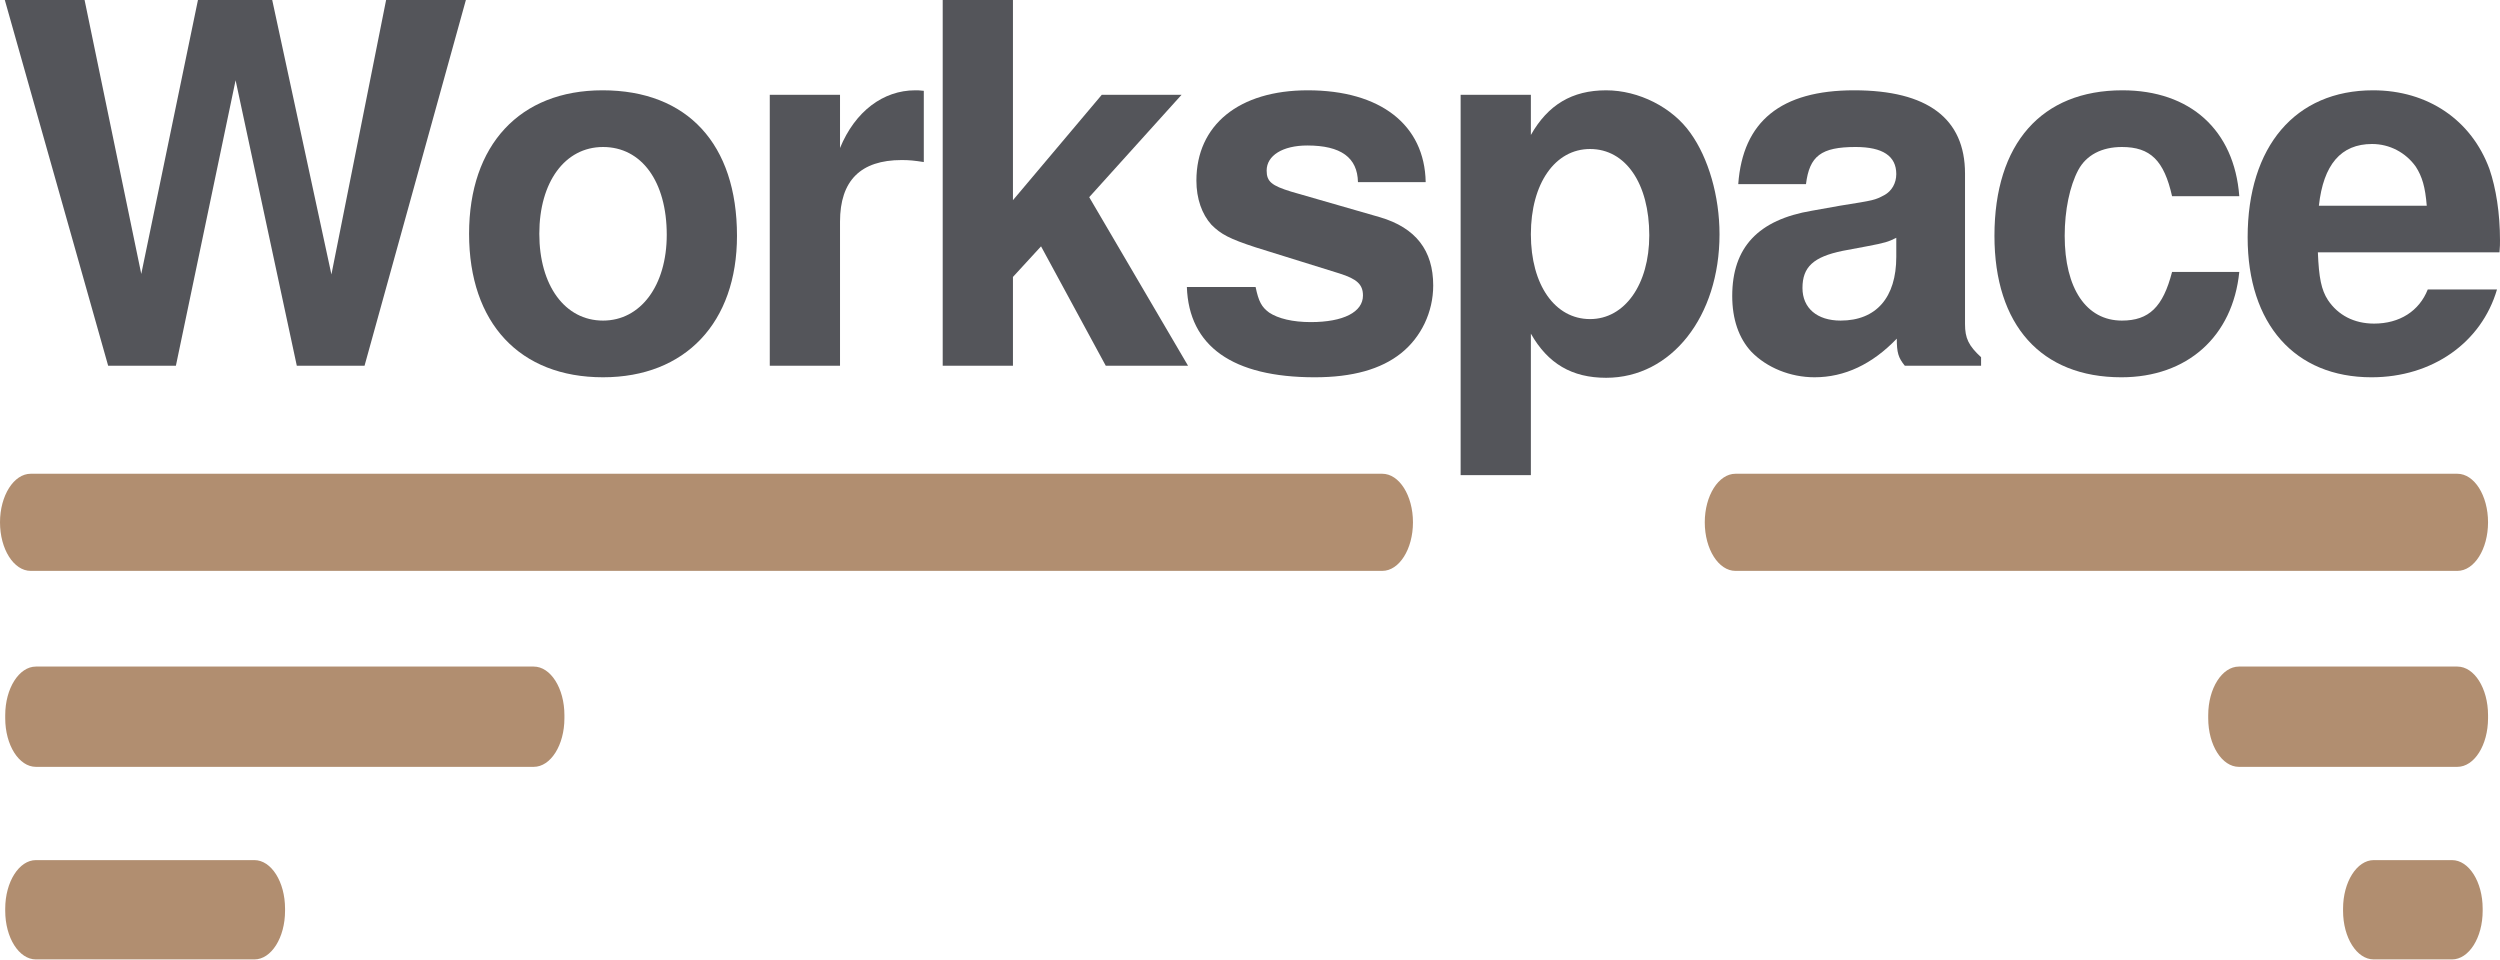
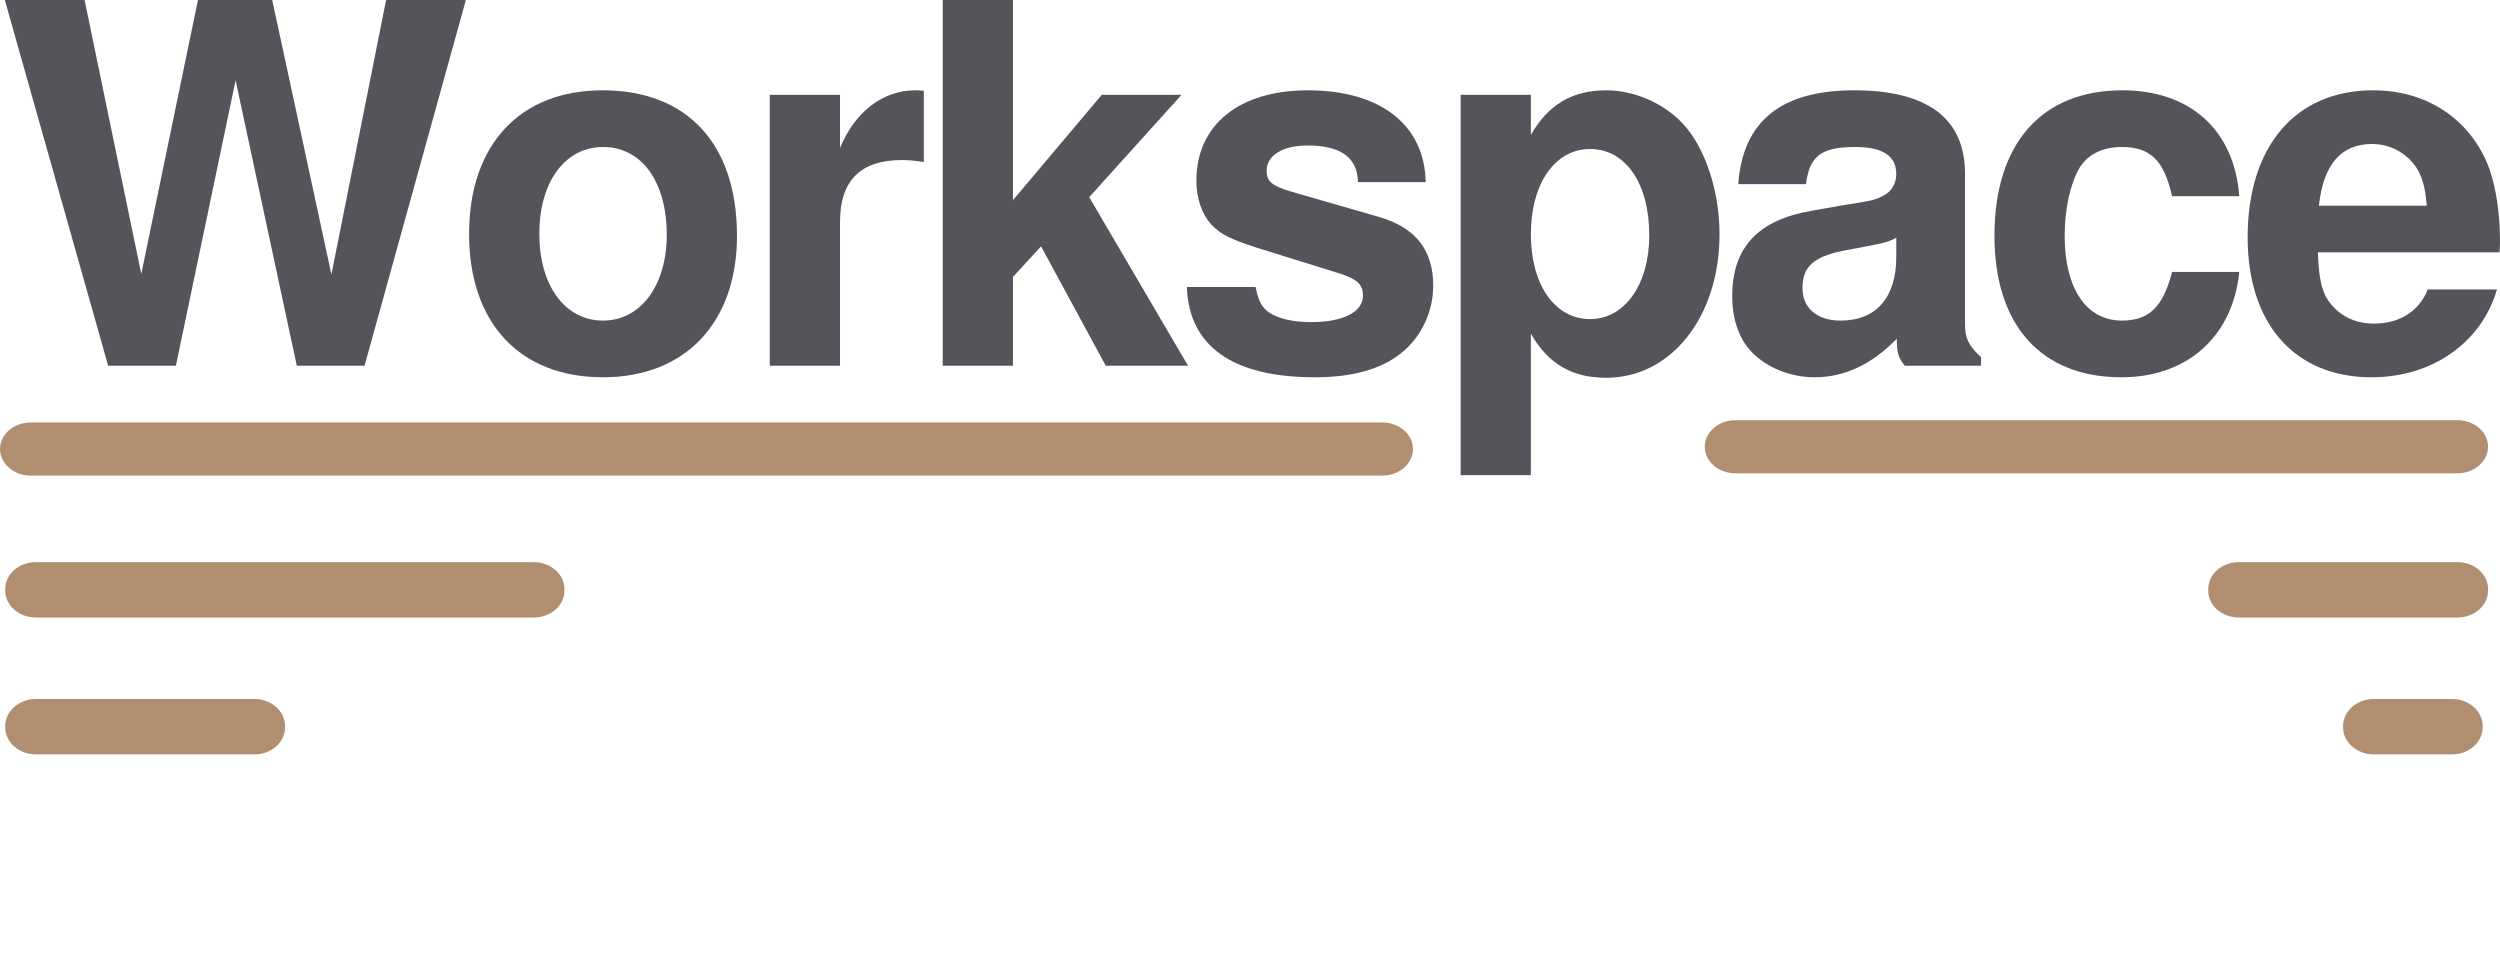
<svg xmlns="http://www.w3.org/2000/svg" xmlns:xlink="http://www.w3.org/1999/xlink" width="451.158" height="173.141" viewBox="0 0 451.158 173.141" version="1.1" id="svg48">
  <defs id="defs8">
    <path id="jf7ba" d="m 314.56,77.91 c 0,-1.1 0.9,-2 2,-2 h 5.09 a 2,2 0 0 1 2,2 V 78 a 2,2 0 0 1 -2,2 h -5.09 a 2,2 0 0 1 -2,-2 z" />
    <path id="jf7bb" d="m 305.78,69.94 c 0,-1.1 0.9,-2 2,-2 H 322 a 2,2 0 0 1 2,2 v 0.13 a 2,2 0 0 1 -2,2 h -14.22 a 2,2 0 0 1 -2,-2 z" />
    <path id="jf7bc" d="m 273,62 c 0,-1.1 0.9,-2 2,-2 h 47 a 2,2 0 1 1 0,4 h -47 a 2,2 0 0 1 -2,-2 z" />
    <path id="jf7bd" d="m 162.34,77.91 c 0,-1.1 0.9,-2 2,-2 h 14.22 a 2,2 0 0 1 2,2 V 78 a 2,2 0 0 1 -2,2 h -14.22 a 2,2 0 0 1 -2,-2 z" />
    <path id="jf7be" d="m 162.34,69.94 c 0,-1.1 0.9,-2 2,-2 h 32.41 a 2,2 0 0 1 2,2 v 0.13 a 2,2 0 0 1 -2,2 h -32.41 a 2,2 0 0 1 -2,-2 z" />
    <path id="jf7bf" d="m 162,62 c 0,-1.1 0.9,-2 2,-2 h 88 a 2,2 0 1 1 0,4 h -88 a 2,2 0 0 1 -2,-2 z" />
  </defs>
  <path d="M 65.785,66.004 84.074,0 H 69.678 L 59.809,49.525 49.125,0 H 35.725 L 25.494,49.435 15.263,0 H 0.868 L 19.519,66.004 h 12.223 L 42.516,14.486 53.562,66.004 Z" style="font-weight:700;font-size:medium;line-height:100px;font-family:Helvetica, Arial, sans-serif;letter-spacing:-3.62;dominant-baseline:text-before-edge;fill:#54555a" id="path36" />
  <path d="m 108.735,16.297 c -14.939,0 -24.084,9.869 -24.084,25.894 0,16.116 9.145,25.894 24.174,25.894 14.849,0 24.174,-9.869 24.174,-25.532 0,-16.569 -8.963,-26.257 -24.265,-26.257 z m 0.09,10.231 c 6.972,0 11.499,6.247 11.499,15.845 0,9.145 -4.708,15.482 -11.499,15.482 -6.881,0 -11.499,-6.338 -11.499,-15.663 0,-9.326 4.618,-15.663 11.499,-15.663 z" style="font-weight:700;font-size:medium;line-height:100px;font-family:Helvetica, Arial, sans-serif;letter-spacing:-3.62;dominant-baseline:text-before-edge;fill:#54555a" id="path38" />
  <path d="m 138.916,17.112 v 48.892 h 12.676 V 40.019 c 0,-7.424 3.712,-11.136 11.136,-11.136 1.358,0 2.264,0.091 3.984,0.362 V 16.388 c -0.724,-0.091 -1.177,-0.091 -1.539,-0.091 -5.795,0 -10.865,3.803 -13.581,10.412 v -9.597 z" style="font-weight:700;font-size:medium;line-height:100px;font-family:Helvetica, Arial, sans-serif;letter-spacing:-3.62;dominant-baseline:text-before-edge;fill:#54555a" id="path40" />
  <path d="M 182.8,36.125 V 0 h -12.676 v 66.004 h 12.676 V 49.978 l 5.07,-5.523 11.68,21.549 h 14.849 l -17.836,-30.421 16.659,-18.47 h -14.396 z" style="font-weight:700;font-size:medium;line-height:100px;font-family:Helvetica, Arial, sans-serif;letter-spacing:-3.62;dominant-baseline:text-before-edge;fill:#54555a" id="path42" />
  <path d="m 257.283,32.866 c -0.181,-10.322 -8.149,-16.569 -21.277,-16.569 -12.404,0 -20.1,6.247 -20.1,16.297 0,3.259 0.996,6.066 2.716,7.968 1.72,1.72 3.259,2.535 7.968,4.074 l 15.12,4.708 c 3.169,0.996 4.255,1.992 4.255,3.984 0,2.988 -3.531,4.799 -9.416,4.799 -3.259,0 -5.885,-0.634 -7.515,-1.72 -1.358,-0.996 -1.901,-1.992 -2.445,-4.618 H 214.186 c 0.362,10.684 8.239,16.297 23.088,16.297 6.79,0 11.951,-1.449 15.573,-4.346 3.622,-2.897 5.795,-7.424 5.795,-12.223 0,-6.338 -3.169,-10.412 -9.597,-12.313 l -16.026,-4.618 c -3.531,-1.086 -4.436,-1.811 -4.436,-3.803 0,-2.716 2.897,-4.527 7.334,-4.527 6.066,0 9.054,2.173 9.145,6.609 z" style="font-weight:700;font-size:medium;line-height:100px;font-family:Helvetica, Arial, sans-serif;letter-spacing:-3.62;dominant-baseline:text-before-edge;fill:#54555a" id="path44" />
  <path d="m 276.266,17.112 h -12.676 v 68.629 h 12.676 v -25.532 c 3.078,5.432 7.424,7.968 13.581,7.968 11.77,0 20.462,-11.046 20.462,-25.894 0,-6.881 -1.992,-13.762 -5.251,-18.289 -3.259,-4.618 -9.326,-7.696 -15.211,-7.696 -6.157,0 -10.503,2.626 -13.581,8.058 z m 10.684,9.778 c 6.428,0 10.684,6.247 10.684,15.573 0,8.873 -4.436,15.12 -10.684,15.12 -6.338,0 -10.684,-6.157 -10.684,-15.301 0,-9.145 4.346,-15.392 10.684,-15.392 z" style="font-weight:700;font-size:medium;line-height:100px;font-family:Helvetica, Arial, sans-serif;letter-spacing:-3.62;dominant-baseline:text-before-edge;fill:#54555a" id="path46" />
  <path d="m 357.511,64.464 c -2.264,-2.082 -2.897,-3.441 -2.897,-5.976 v -27.162 c 0,-9.959 -6.79,-15.03 -20.009,-15.03 -13.219,0 -20.1,5.613 -20.915,16.931 h 12.223 c 0.634,-5.07 2.716,-6.7 8.963,-6.7 4.889,0 7.334,1.63 7.334,4.889 0,1.63 -0.815,3.078 -2.173,3.803 -1.72,0.905 -1.72,0.905 -7.968,1.901 l -5.07,0.905 c -9.688,1.63 -14.396,6.609 -14.396,15.392 0,4.165 1.177,7.605 3.441,10.05 2.807,2.897 7.062,4.618 11.408,4.618 5.432,0 10.412,-2.354 14.849,-6.972 0,2.535 0.272,3.441 1.449,4.889 h 13.762 z m -15.301,-18.108 c 0,7.334 -3.622,11.499 -10.05,11.499 -4.255,0 -6.881,-2.264 -6.881,-5.885 0,-3.803 1.992,-5.613 7.243,-6.7 l 4.346,-0.815 c 3.35,-0.634 3.893,-0.815 5.342,-1.539 z" style="font-weight:700;font-size:medium;line-height:100px;font-family:Helvetica, Arial, sans-serif;letter-spacing:-3.62;dominant-baseline:text-before-edge;fill:#54555a" id="path48" />
  <path d="m 404.109,35.401 c -0.905,-11.951 -8.873,-19.104 -21.096,-19.104 -14.577,0 -23.088,9.597 -23.088,26.257 0,16.116 8.42,25.532 22.907,25.532 11.861,0 20.1,-7.334 21.277,-19.013 h -12.132 c -1.63,6.338 -4.165,8.782 -9.054,8.782 -6.428,0 -10.322,-5.795 -10.322,-15.301 0,-4.618 0.905,-8.963 2.445,-11.861 1.449,-2.716 4.255,-4.165 7.877,-4.165 5.161,0 7.605,2.445 9.054,8.873 z" style="font-weight:700;font-size:medium;line-height:100px;font-family:Helvetica, Arial, sans-serif;letter-spacing:-3.62;dominant-baseline:text-before-edge;fill:#54555a" id="path50" />
  <path d="m 451.068,45.542 c 0.09,-1.086 0.09,-1.539 0.09,-2.173 0,-4.889 -0.724,-9.416 -1.901,-12.857 -3.259,-8.873 -11.136,-14.215 -21.005,-14.215 -14.034,0 -22.635,10.14 -22.635,26.528 0,15.663 8.511,25.261 22.363,25.261 10.955,0 19.828,-6.247 22.635,-15.845 h -12.495 c -1.539,3.893 -5.07,6.157 -9.688,6.157 -3.622,0 -6.519,-1.539 -8.33,-4.255 -1.177,-1.811 -1.63,-3.984 -1.811,-8.601 z m -32.594,-8.42 c 0.815,-7.424 3.984,-11.136 9.597,-11.136 3.169,0 6.066,1.539 7.877,4.074 1.177,1.811 1.72,3.712 1.992,7.062 z" style="font-weight:700;font-size:medium;line-height:100px;font-family:Helvetica, Arial, sans-serif;letter-spacing:-3.62;dominant-baseline:text-before-edge;fill:#54555a" id="path52" />
-   <g id="g20" transform="matrix(2.771605,0,0,4.382273,-449,-177.4411)">
+   <g id="g20" transform="matrix(2.771608,0,0,2.444988,-449.0004,-59.45828)">
    <use height="100%" width="100%" y="0" x="0" style="fill:#b18e70" id="use18" xlink:href="#jf7ba" />
  </g>
-   <g id="g24" transform="matrix(2.771605,0,0,4.382273,-449,-177.4411)">
+   <g id="g24" transform="matrix(2.771605,0,0,2.421308,-449,-63.06288)">
    <use height="100%" width="100%" y="0" x="0" style="fill:#b18e70" id="use22" xlink:href="#jf7bb" />
  </g>
-   <g id="g28" transform="matrix(2.771605,0,0,4.382273,-449,-177.4411)">
+   <g id="g28" transform="matrix(2.771608,0,0,2.396785,-449.0008,-67.9798)">
    <use height="100%" width="100%" y="0" x="0" style="fill:#b18e70" id="use26" xlink:href="#jf7bc" />
  </g>
-   <g id="g32" transform="matrix(2.771605,0,0,4.382273,-449,-177.4411)">
+   <g id="g32" transform="matrix(2.771608,0,0,2.444988,-449.0004,-59.45828)">
    <use height="100%" width="100%" y="0" x="0" style="fill:#b18e70" id="use30" xlink:href="#jf7bd" />
  </g>
-   <g id="g36" transform="matrix(2.771605,0,0,4.382273,-449,-177.4411)">
+   <g id="g36" transform="matrix(2.771605,0,0,2.421308,-449,-63.06288)">
    <use height="100%" width="100%" y="0" x="0" style="fill:#b18e70" id="use34" xlink:href="#jf7be" />
  </g>
-   <g id="g40" transform="matrix(2.771605,0,0,4.382273,-449,-177.4411)">
+   <g id="g40" transform="matrix(2.771605,0,0,2.396785,-449,-67.56694)">
    <use height="100%" width="100%" y="0" x="0" style="fill:#b18e70" id="use38" xlink:href="#jf7bf" />
  </g>
</svg>
